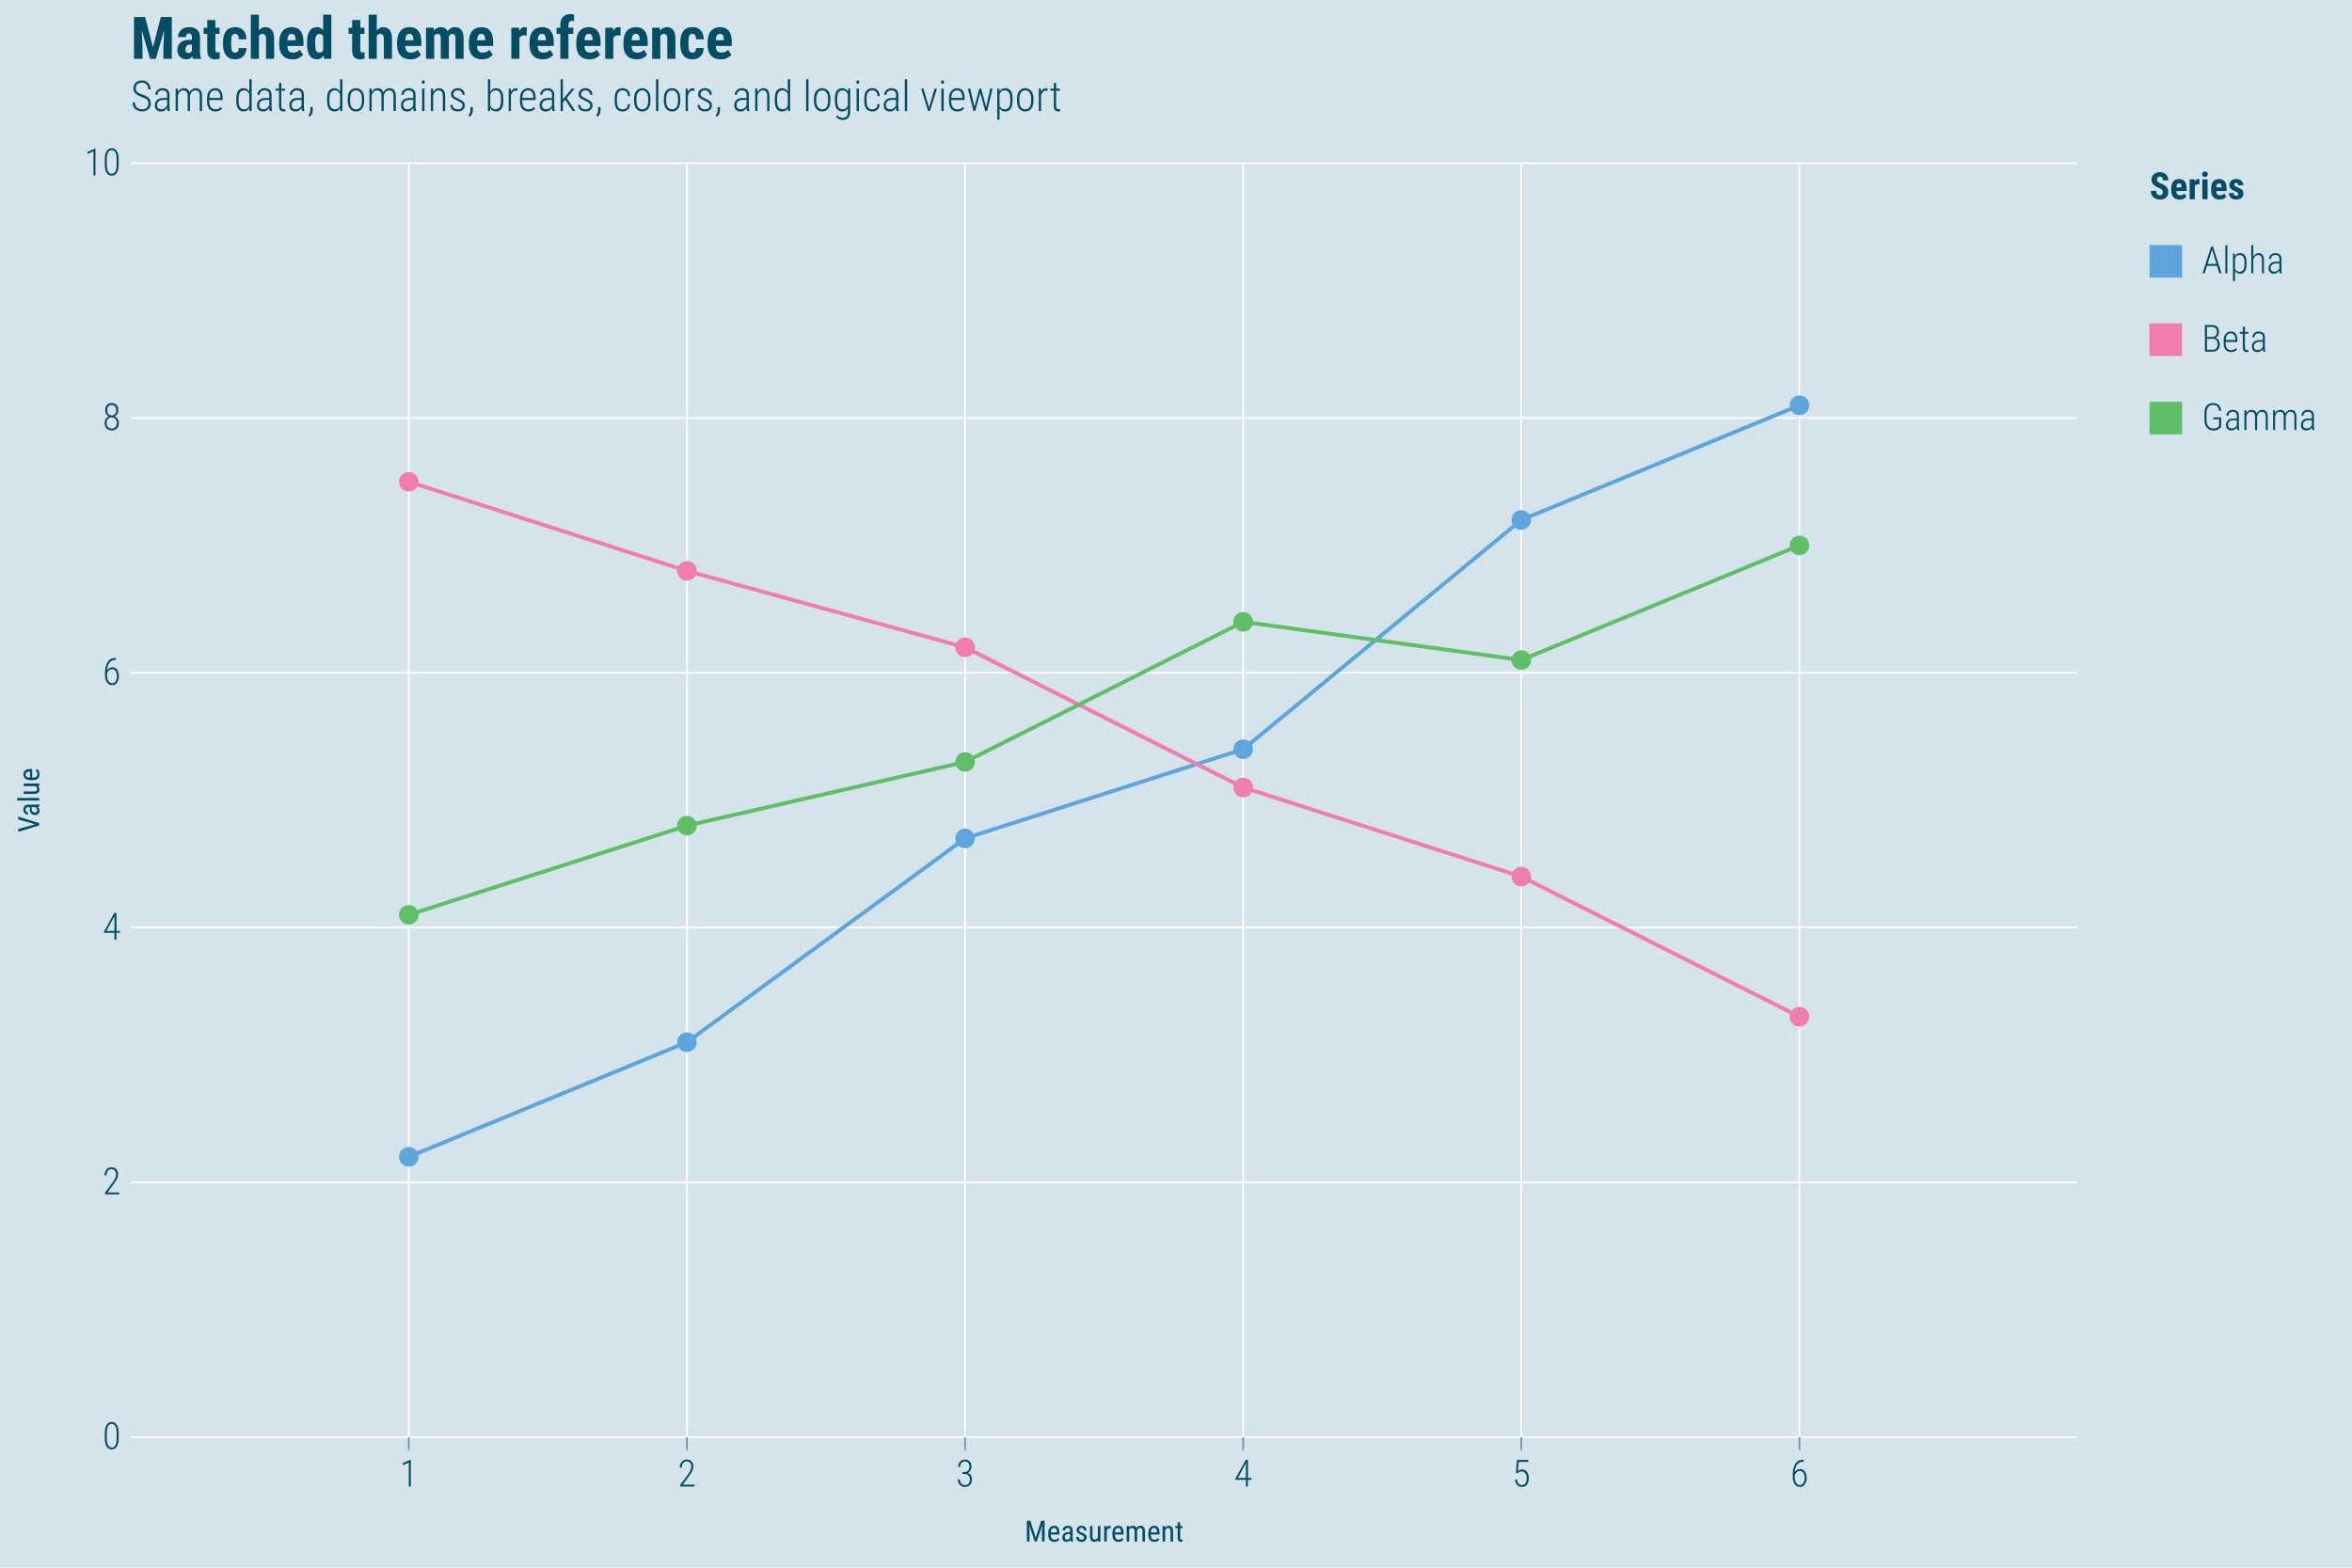
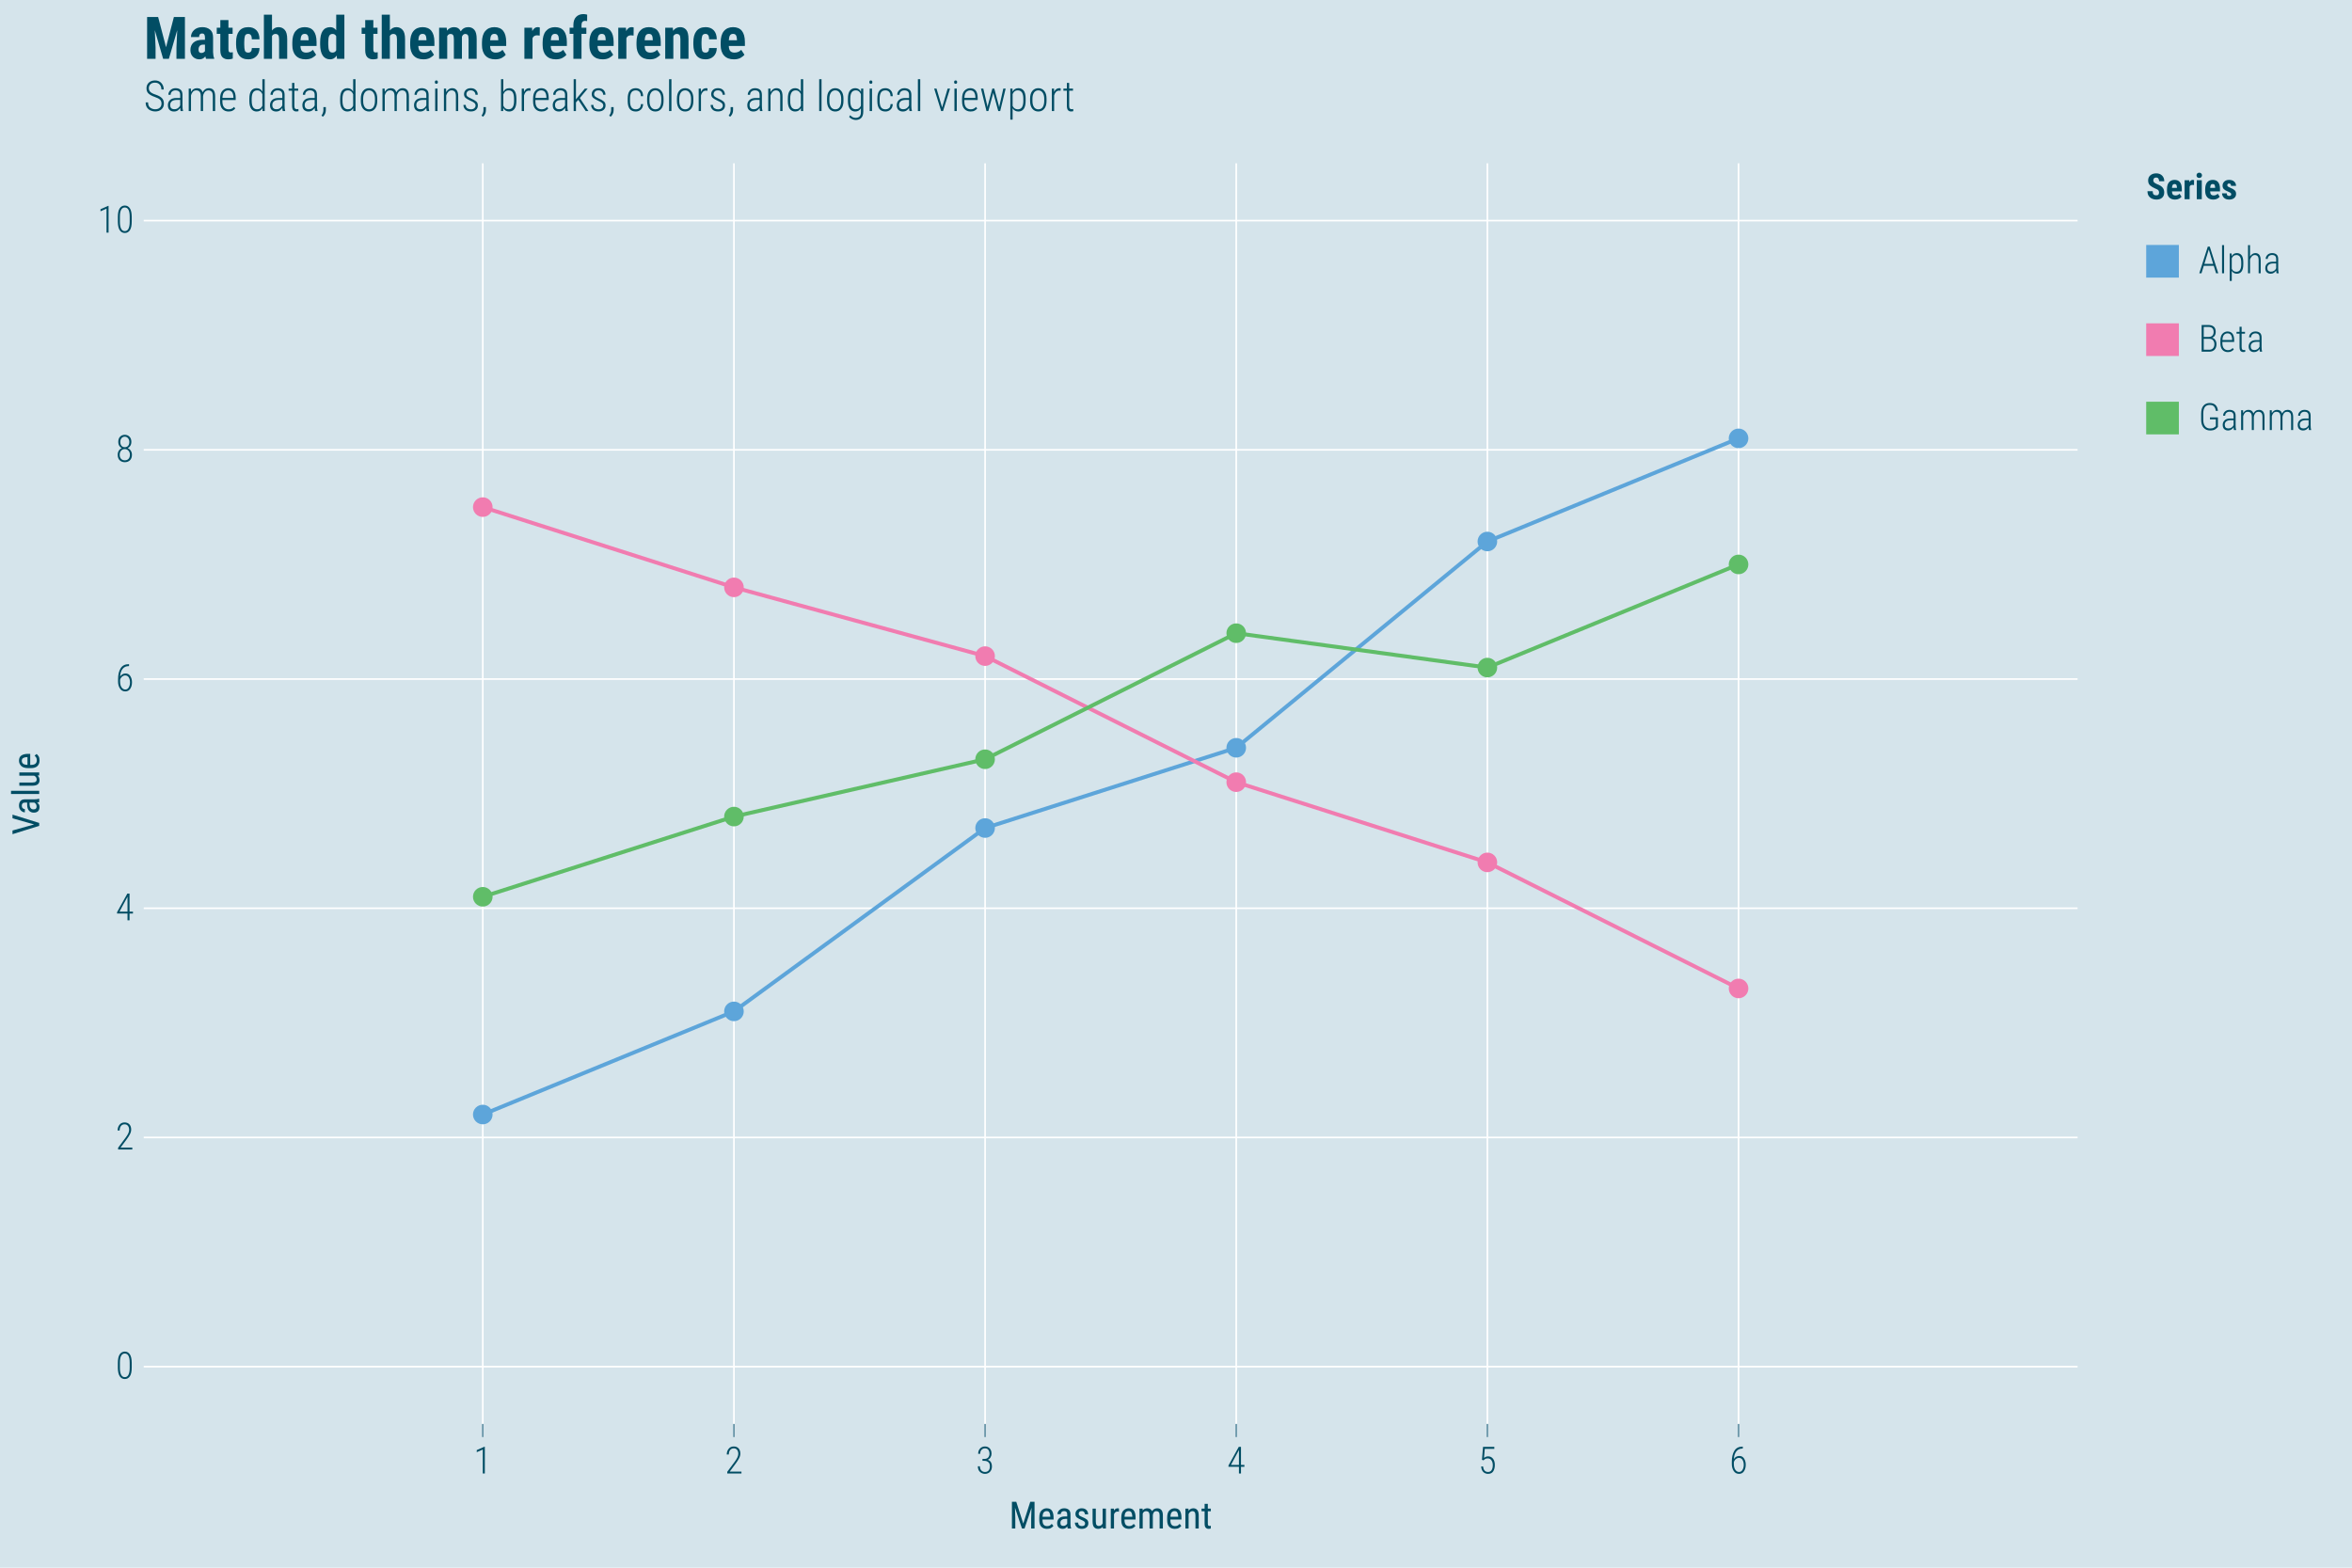
<svg xmlns="http://www.w3.org/2000/svg" width="720" height="480" viewBox="0 0 720 480" role="img" aria-label="Matched theme reference" class="gg-plot" font-family="&quot;Roboto Condensed&quot;, &quot;Arial Narrow&quot;, Arial, sans-serif" font-size="11.5" font-weight="300" text-rendering="optimizeLegibility" shape-rendering="geometricPrecision">
  <style>
@font-face{font-family:"Roboto Condensed";src:url("../../../packages/svelte/src/lib/fonts/RobotoCondensed-Light.ttf") format("truetype");font-weight:300}
@font-face{font-family:"Roboto Condensed";src:url("../../../packages/svelte/src/lib/fonts/RobotoCondensed-Regular.ttf") format("truetype");font-weight:400}
@font-face{font-family:"Roboto Condensed";src:url("../../../packages/svelte/src/lib/fonts/RobotoCondensed-Bold.ttf") format("truetype");font-weight:700}
</style>
  <rect class="gg-paper" width="720" height="480" fill="var(--gg-paper, #d5e4eb)" />
-   <text class="gg-title" x="40" y="18" font-size="18" font-weight="700" fill="var(--gg-ink, #014d64)">Matched theme reference</text>
-   <text class="gg-subtitle" x="40" y="34" font-size="13" font-weight="300" fill="var(--gg-ink, #014d64)">Same data, domains, breaks, colors, and logical viewport</text>
+   <text class="gg-title" x="44" y="18" font-size="18" font-weight="700" fill="var(--gg-ink, #014d64)">Matched theme reference</text>
+   <text class="gg-subtitle" x="44" y="34" font-size="13" font-weight="300" fill="var(--gg-ink, #014d64)">Same data, domains, breaks, colors, and logical viewport</text>
  <defs>
    <clipPath id="gg-clip-0">
-       <rect width="596" height="390" />
+       <rect width="592" height="386" />
    </clipPath>
  </defs>
-   <g class="gg-panel" data-panel="0" transform="translate(40,50)">
-     <rect class="gg-panel-background" width="596" height="390" fill="var(--gg-panel, #d5e4eb)" />
+   <g class="gg-panel" data-panel="0" transform="translate(44,50)">
+     <rect class="gg-panel-background" width="592" height="386" fill="var(--gg-panel, #d5e4eb)" />
    <g class="gg-grid" stroke="var(--gg-grid, #ffffff)" stroke-width="0.5" vector-effect="non-scaling-stroke">
-       <line x1="85.14" y1="0" x2="85.14" y2="390" />
-       <line x1="170.29" y1="0" x2="170.29" y2="390" />
-       <line x1="255.43" y1="0" x2="255.43" y2="390" />
-       <line x1="340.57" y1="0" x2="340.57" y2="390" />
-       <line x1="425.71" y1="0" x2="425.71" y2="390" />
-       <line x1="510.86" y1="0" x2="510.86" y2="390" />
-       <line x1="0" y1="390" x2="596" y2="390" />
-       <line x1="0" y1="312" x2="596" y2="312" />
-       <line x1="0" y1="234" x2="596" y2="234" />
-       <line x1="0" y1="156" x2="596" y2="156" />
-       <line x1="0" y1="78" x2="596" y2="78" />
-       <line x1="0" y1="0" x2="596" y2="0" />
+       <line x1="103.79" y1="0" x2="103.79" y2="386" />
+       <line x1="180.68" y1="0" x2="180.68" y2="386" />
+       <line x1="257.56" y1="0" x2="257.56" y2="386" />
+       <line x1="334.44" y1="0" x2="334.44" y2="386" />
+       <line x1="411.32" y1="0" x2="411.32" y2="386" />
+       <line x1="488.21" y1="0" x2="488.21" y2="386" />
+       <line x1="0" y1="368.45" x2="592" y2="368.45" />
+       <line x1="0" y1="298.27" x2="592" y2="298.27" />
+       <line x1="0" y1="228.09" x2="592" y2="228.09" />
+       <line x1="0" y1="157.91" x2="592" y2="157.91" />
+       <line x1="0" y1="87.73" x2="592" y2="87.73" />
+       <line x1="0" y1="17.55" x2="592" y2="17.55" />
    </g>
    <g class="gg-marks" clip-path="url(#gg-clip-0)">
      <g class="gg-batch gg-paths" data-layer="0">
-         <path d="M85.14 304.2L170.29 269.1L255.43 206.7L340.57 179.4L425.71 109.2L510.86 74.1" fill="none" stroke="#5da5da" stroke-width="1.2" stroke-linejoin="round" stroke-linecap="round" />
-         <path d="M85.14 97.5L170.29 124.8L255.43 148.2L340.57 191.1L425.71 218.4L510.86 261.3" fill="none" stroke="#f17cb0" stroke-width="1.2" stroke-linejoin="round" stroke-linecap="round" />
-         <path d="M85.14 230.1L170.29 202.8L255.43 183.3L340.57 140.4L425.71 152.1L510.86 117" fill="none" stroke="#60bd68" stroke-width="1.2" stroke-linejoin="round" stroke-linecap="round" />
+         <path d="M103.79 291.25L180.68 259.67L257.56 203.53L334.44 178.96L411.32 115.8L488.21 84.22" fill="none" stroke="#5da5da" stroke-width="1.2" stroke-linejoin="round" stroke-linecap="round" />
+         <path d="M103.79 105.27L180.68 129.84L257.56 150.89L334.44 189.49L411.32 214.05L488.21 252.65" fill="none" stroke="#f17cb0" stroke-width="1.2" stroke-linejoin="round" stroke-linecap="round" />
+         <path d="M103.79 224.58L180.68 200.02L257.56 182.47L334.44 143.87L411.32 154.4L488.21 122.82" fill="none" stroke="#60bd68" stroke-width="1.2" stroke-linejoin="round" stroke-linecap="round" />
      </g>
      <g class="gg-batch gg-points" data-layer="1">
-         <circle cx="85.14" cy="304.2" r="3" fill="#5da5da" />
-         <circle cx="170.29" cy="269.1" r="3" fill="#5da5da" />
-         <circle cx="255.43" cy="206.7" r="3" fill="#5da5da" />
-         <circle cx="340.57" cy="179.4" r="3" fill="#5da5da" />
-         <circle cx="425.71" cy="109.2" r="3" fill="#5da5da" />
-         <circle cx="510.86" cy="74.1" r="3" fill="#5da5da" />
-         <circle cx="85.14" cy="97.5" r="3" fill="#f17cb0" />
-         <circle cx="170.29" cy="124.8" r="3" fill="#f17cb0" />
-         <circle cx="255.43" cy="148.2" r="3" fill="#f17cb0" />
-         <circle cx="340.57" cy="191.1" r="3" fill="#f17cb0" />
-         <circle cx="425.71" cy="218.4" r="3" fill="#f17cb0" />
-         <circle cx="510.86" cy="261.3" r="3" fill="#f17cb0" />
-         <circle cx="85.14" cy="230.1" r="3" fill="#60bd68" />
-         <circle cx="170.29" cy="202.8" r="3" fill="#60bd68" />
-         <circle cx="255.43" cy="183.3" r="3" fill="#60bd68" />
-         <circle cx="340.57" cy="140.4" r="3" fill="#60bd68" />
-         <circle cx="425.71" cy="152.1" r="3" fill="#60bd68" />
-         <circle cx="510.86" cy="117" r="3" fill="#60bd68" />
+         <circle class="gg-shape-circle" cx="103.79" cy="291.25" r="3" fill="#5da5da" />
+         <circle class="gg-shape-circle" cx="180.68" cy="259.67" r="3" fill="#5da5da" />
+         <circle class="gg-shape-circle" cx="257.56" cy="203.53" r="3" fill="#5da5da" />
+         <circle class="gg-shape-circle" cx="334.44" cy="178.96" r="3" fill="#5da5da" />
+         <circle class="gg-shape-circle" cx="411.32" cy="115.8" r="3" fill="#5da5da" />
+         <circle class="gg-shape-circle" cx="488.21" cy="84.22" r="3" fill="#5da5da" />
+         <circle class="gg-shape-circle" cx="103.79" cy="105.27" r="3" fill="#f17cb0" />
+         <circle class="gg-shape-circle" cx="180.68" cy="129.84" r="3" fill="#f17cb0" />
+         <circle class="gg-shape-circle" cx="257.56" cy="150.89" r="3" fill="#f17cb0" />
+         <circle class="gg-shape-circle" cx="334.44" cy="189.49" r="3" fill="#f17cb0" />
+         <circle class="gg-shape-circle" cx="411.32" cy="214.05" r="3" fill="#f17cb0" />
+         <circle class="gg-shape-circle" cx="488.21" cy="252.65" r="3" fill="#f17cb0" />
+         <circle class="gg-shape-circle" cx="103.79" cy="224.58" r="3" fill="#60bd68" />
+         <circle class="gg-shape-circle" cx="180.68" cy="200.02" r="3" fill="#60bd68" />
+         <circle class="gg-shape-circle" cx="257.56" cy="182.47" r="3" fill="#60bd68" />
+         <circle class="gg-shape-circle" cx="334.44" cy="143.87" r="3" fill="#60bd68" />
+         <circle class="gg-shape-circle" cx="411.32" cy="154.4" r="3" fill="#60bd68" />
+         <circle class="gg-shape-circle" cx="488.21" cy="122.82" r="3" fill="#60bd68" />
      </g>
    </g>
  </g>
-   <g class="gg-axis gg-axis-x" transform="translate(40,440)">
-     <g class="gg-tick" transform="translate(85.14,0)">
+   <g class="gg-axis gg-axis-x" transform="translate(44,436)">
+     <g class="gg-tick" transform="translate(103.79,0)">
      <line y2="4" stroke="var(--gg-tickColor, #6794a7)" stroke-width="0.5" vector-effect="non-scaling-stroke" />
      <text y="7" dy="0.71em" text-anchor="middle" fill="var(--gg-axisText, #014d64)" font-size="11.5" font-weight="300">1</text>
    </g>
-     <g class="gg-tick" transform="translate(170.29,0)">
+     <g class="gg-tick" transform="translate(180.68,0)">
      <line y2="4" stroke="var(--gg-tickColor, #6794a7)" stroke-width="0.5" vector-effect="non-scaling-stroke" />
      <text y="7" dy="0.71em" text-anchor="middle" fill="var(--gg-axisText, #014d64)" font-size="11.5" font-weight="300">2</text>
    </g>
-     <g class="gg-tick" transform="translate(255.43,0)">
+     <g class="gg-tick" transform="translate(257.56,0)">
      <line y2="4" stroke="var(--gg-tickColor, #6794a7)" stroke-width="0.5" vector-effect="non-scaling-stroke" />
      <text y="7" dy="0.71em" text-anchor="middle" fill="var(--gg-axisText, #014d64)" font-size="11.5" font-weight="300">3</text>
    </g>
-     <g class="gg-tick" transform="translate(340.57,0)">
+     <g class="gg-tick" transform="translate(334.44,0)">
      <line y2="4" stroke="var(--gg-tickColor, #6794a7)" stroke-width="0.5" vector-effect="non-scaling-stroke" />
      <text y="7" dy="0.71em" text-anchor="middle" fill="var(--gg-axisText, #014d64)" font-size="11.5" font-weight="300">4</text>
    </g>
-     <g class="gg-tick" transform="translate(425.71,0)">
+     <g class="gg-tick" transform="translate(411.32,0)">
      <line y2="4" stroke="var(--gg-tickColor, #6794a7)" stroke-width="0.5" vector-effect="non-scaling-stroke" />
      <text y="7" dy="0.71em" text-anchor="middle" fill="var(--gg-axisText, #014d64)" font-size="11.5" font-weight="300">5</text>
    </g>
-     <g class="gg-tick" transform="translate(510.86,0)">
+     <g class="gg-tick" transform="translate(488.21,0)">
      <line y2="4" stroke="var(--gg-tickColor, #6794a7)" stroke-width="0.5" vector-effect="non-scaling-stroke" />
      <text y="7" dy="0.71em" text-anchor="middle" fill="var(--gg-axisText, #014d64)" font-size="11.5" font-weight="300">6</text>
    </g>
  </g>
-   <g class="gg-axis gg-axis-y" transform="translate(40,50)">
-     <g class="gg-tick" transform="translate(0,390)">
+   <g class="gg-axis gg-axis-y" transform="translate(44,50)">
+     <g class="gg-tick" transform="translate(0,368.45)">
      <text x="-3" dy="0.32em" text-anchor="end" fill="var(--gg-axisText, #014d64)" font-size="11.5" font-weight="300">0</text>
    </g>
-     <g class="gg-tick" transform="translate(0,312)">
+     <g class="gg-tick" transform="translate(0,298.27)">
      <text x="-3" dy="0.32em" text-anchor="end" fill="var(--gg-axisText, #014d64)" font-size="11.5" font-weight="300">2</text>
    </g>
-     <g class="gg-tick" transform="translate(0,234)">
+     <g class="gg-tick" transform="translate(0,228.09)">
      <text x="-3" dy="0.32em" text-anchor="end" fill="var(--gg-axisText, #014d64)" font-size="11.5" font-weight="300">4</text>
    </g>
-     <g class="gg-tick" transform="translate(0,156)">
+     <g class="gg-tick" transform="translate(0,157.91)">
      <text x="-3" dy="0.32em" text-anchor="end" fill="var(--gg-axisText, #014d64)" font-size="11.5" font-weight="300">6</text>
    </g>
-     <g class="gg-tick" transform="translate(0,78)">
+     <g class="gg-tick" transform="translate(0,87.73)">
      <text x="-3" dy="0.32em" text-anchor="end" fill="var(--gg-axisText, #014d64)" font-size="11.5" font-weight="300">8</text>
    </g>
-     <g class="gg-tick" transform="translate(0,0)">
+     <g class="gg-tick" transform="translate(0,17.55)">
      <text x="-3" dy="0.32em" text-anchor="end" fill="var(--gg-axisText, #014d64)" font-size="11.5" font-weight="300">10</text>
    </g>
  </g>
-   <text class="gg-axis-title" x="338" y="472" text-anchor="middle" fill="var(--gg-ink, #014d64)" font-size="9" font-weight="400">Measurement</text>
-   <text class="gg-axis-title" transform="translate(12,245) rotate(-90)" text-anchor="middle" fill="var(--gg-ink, #014d64)" font-size="9" font-weight="400">Value</text>
-   <g class="gg-legend gg-legend-color" transform="translate(654,50)">
-     <text class="gg-legend-title" x="4" y="11" font-weight="bold" fill="var(--gg-ink, #014d64)">Series</text>
+   <text class="gg-axis-title" x="340" y="468" text-anchor="middle" fill="var(--gg-ink, #014d64)" font-size="11.5" font-weight="400">Measurement</text>
+   <text class="gg-axis-title" transform="translate(12,243) rotate(-90)" text-anchor="middle" fill="var(--gg-ink, #014d64)" font-size="11.5" font-weight="400">Value</text>
+   <g class="gg-legend gg-legend-color gg-legend-right gg-legend-vertical" transform="translate(653,50)">
+     <text class="gg-legend-title" x="4" y="11" font-size="11" font-weight="bold" fill="var(--gg-ink, #014d64)">Series</text>
    <rect class="gg-legend-swatch" x="4" y="25" width="10" height="10" fill="#5da5da" />
-     <text class="gg-legend-label" x="20" y="30" dy="0.32em" fill="var(--gg-ink, #014d64)">Alpha</text>
+     <text class="gg-legend-label" x="20" y="30" dy="0.32em" font-size="11.5" fill="var(--gg-ink, #014d64)">Alpha</text>
    <rect class="gg-legend-swatch" x="4" y="49" width="10" height="10" fill="#f17cb0" />
-     <text class="gg-legend-label" x="20" y="54" dy="0.32em" fill="var(--gg-ink, #014d64)">Beta</text>
+     <text class="gg-legend-label" x="20" y="54" dy="0.32em" font-size="11.5" fill="var(--gg-ink, #014d64)">Beta</text>
    <rect class="gg-legend-swatch" x="4" y="73" width="10" height="10" fill="#60bd68" />
-     <text class="gg-legend-label" x="20" y="78" dy="0.32em" fill="var(--gg-ink, #014d64)">Gamma</text>
+     <text class="gg-legend-label" x="20" y="78" dy="0.32em" font-size="11.5" fill="var(--gg-ink, #014d64)">Gamma</text>
  </g>
</svg>
